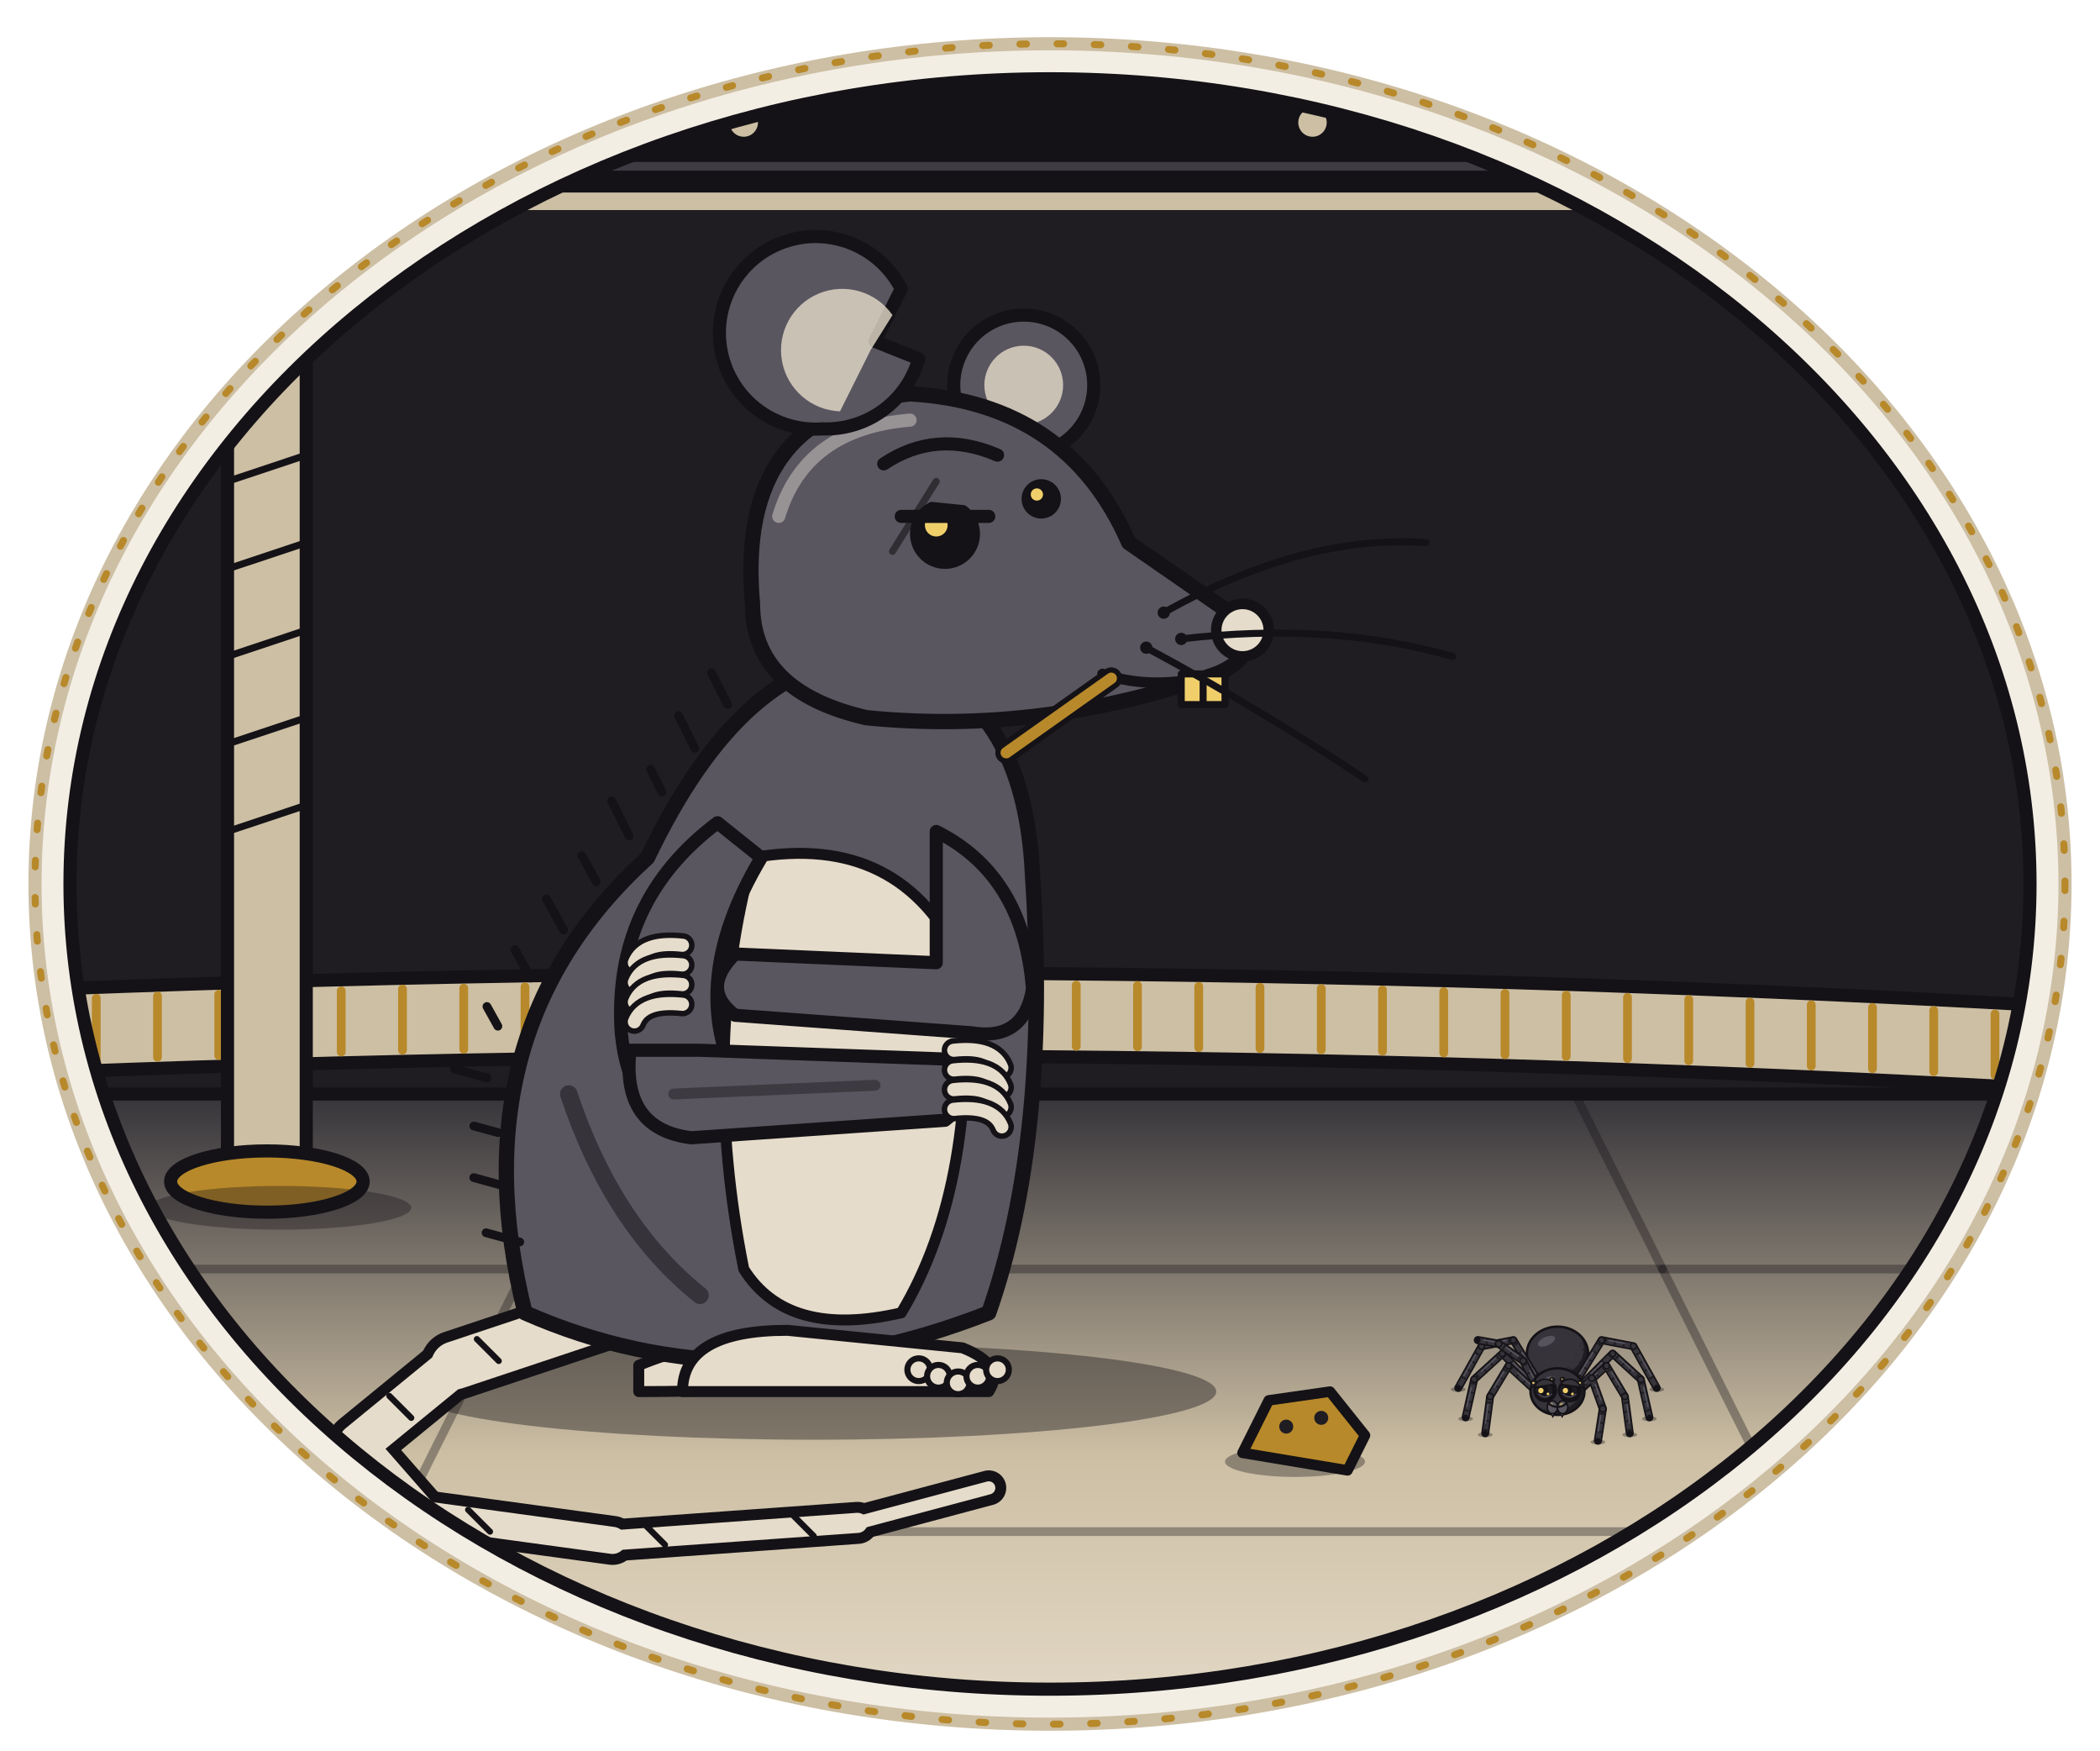
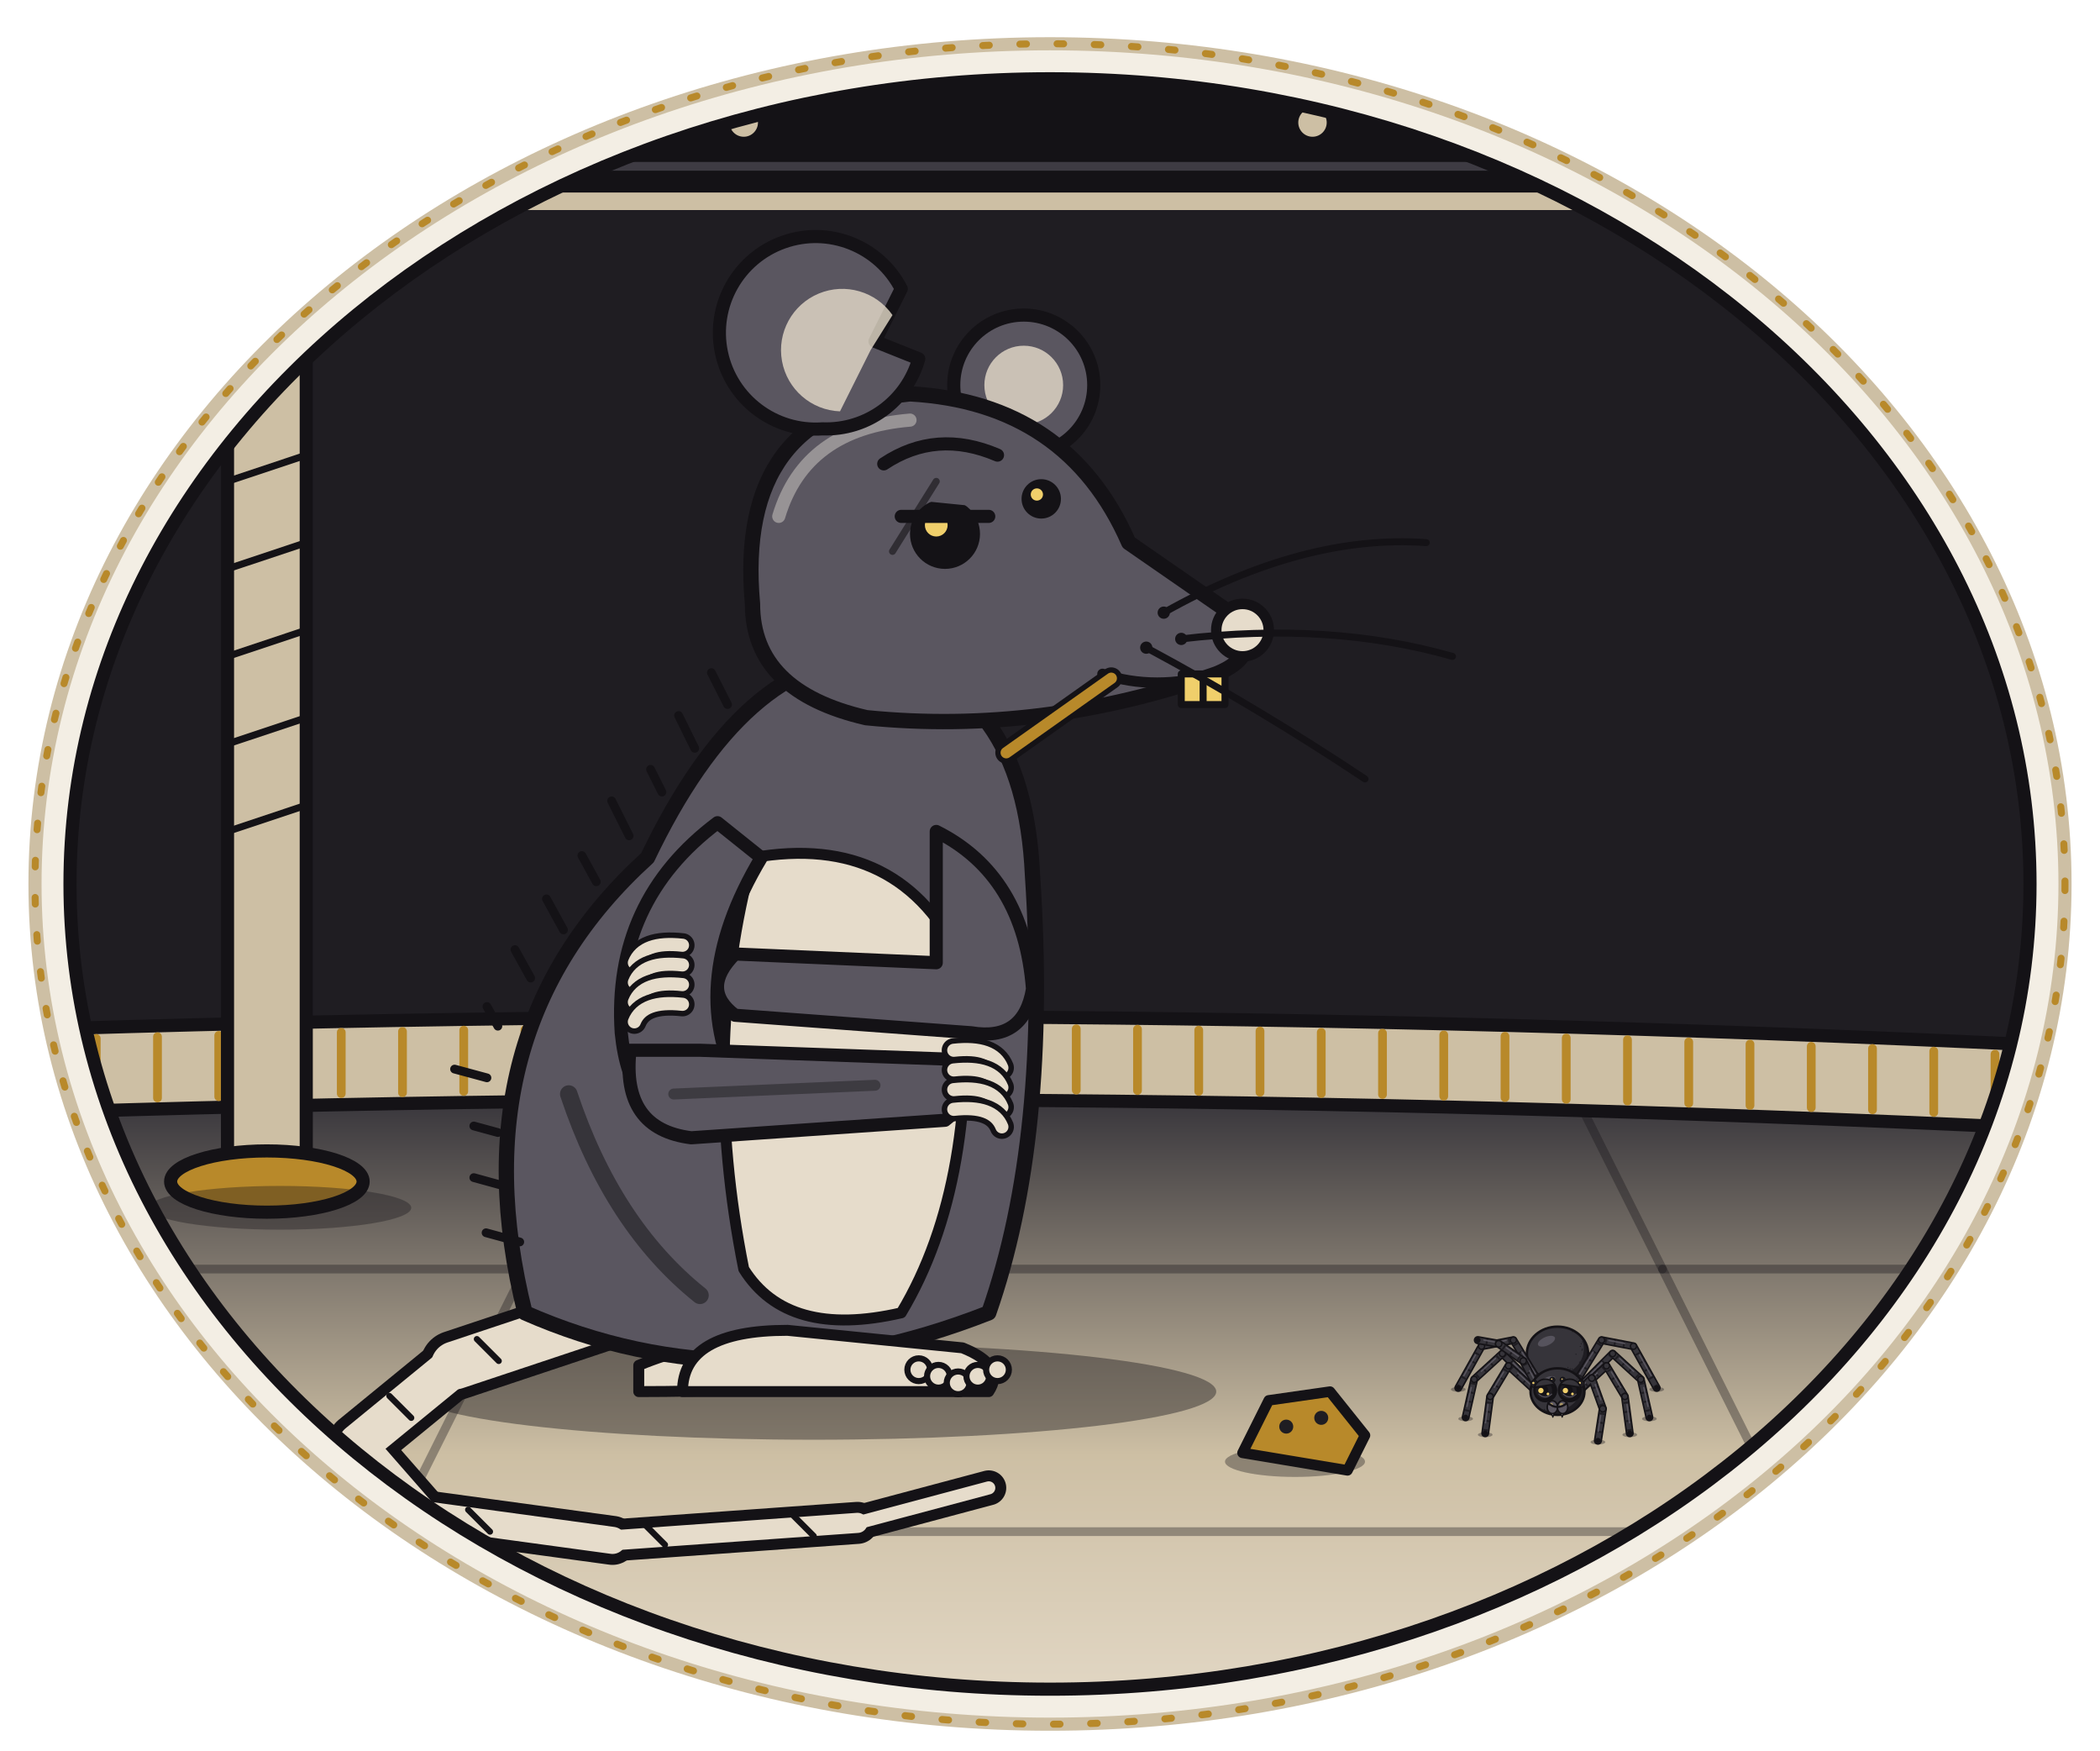
<svg xmlns="http://www.w3.org/2000/svg" viewBox="0 0 480 400" role="img" aria-labelledby="creature-rat-title">
  <defs>
    <linearGradient id="cr-rat-floor1" x1="0" y1="0" x2="0" y2="1">
      <stop offset="0" stop-color="#36343a" />
      <stop offset="0.55" stop-color="#cdbfa4" />
      <stop offset="1" stop-color="#e6dccb" />
    </linearGradient>
  </defs>
  <clipPath id="cr-rat-ov0">
    <ellipse cx="240" cy="202" rx="224" ry="184" fill="#000" />
  </clipPath>
  <ellipse cx="240" cy="202" rx="232" ry="192" fill="#f3eee4" stroke="#cdbfa4" stroke-width="3" />
  <ellipse cx="240" cy="202" rx="224" ry="184" fill="#e6dccb" stroke="#cdbfa4" stroke-width="2.5" />
  <g clip-path="url(#cr-rat-ov0)">
    <path d="M0 0 H480 V400 H0 Z" fill="#1f1d22" />
    <path d="M0 250 H480 V400 H0 Z" fill="url(#cr-rat-floor1)" />
    <path d="M0 250 L480 250" stroke="#141216" stroke-width="3" stroke-linecap="round" />
    <path d="M0 290 L480 290" stroke="#141216" stroke-width="2" stroke-linecap="round" opacity="0.35" />
    <path d="M150 250 L120 290" stroke="#141216" stroke-width="2" stroke-linecap="round" opacity="0.35" />
    <path d="M360 250 L380 290" stroke="#141216" stroke-width="2" stroke-linecap="round" opacity="0.35" />
    <path d="M0 350 L480 350" stroke="#141216" stroke-width="2" stroke-linecap="round" opacity="0.35" />
    <path d="M120 290 L90 350" stroke="#141216" stroke-width="2" stroke-linecap="round" opacity="0.35" />
    <path d="M380 290 L410 350" stroke="#141216" stroke-width="2" stroke-linecap="round" opacity="0.35" />
-     <path d="M0 236 Q240 226 480 240" fill="none" stroke="#141216" stroke-width="22" stroke-linecap="round" stroke-linejoin="round" />
-     <path d="M0 236 Q240 226 480 240" fill="none" stroke="#cdbfa4" stroke-width="16" stroke-linecap="round" stroke-linejoin="round" />
-     <path d="M8 228.7 v14M22 228.1 v14M36 227.6 v14M50 227.2 v14M64 226.8 v14M78 226.4 v14M92 226 v14M106 225.8 v14M120 225.5 v14M134 225.3 v14M148 225.1 v14M162 225 v14M176 224.9 v14M190 224.8 v14M204 224.8 v14M218 224.9 v14M232 224.9 v14M246 225.1 v14M260 225.2 v14M274 225.4 v14M288 225.6 v14M302 225.9 v14M316 226.2 v14M330 226.6 v14M344 227 v14M358 227.4 v14M372 227.9 v14M386 228.4 v14M400 229 v14M414 229.6 v14M428 230.2 v14M442 230.9 v14M456 231.7 v14M470 232.4 v14" fill="none" stroke="#b8892a" stroke-width="2" stroke-linecap="round" stroke-linejoin="round" />
+     <path d="M0 245 Q240 237 480 249" fill="none" stroke="#141216" stroke-width="22" stroke-linecap="round" stroke-linejoin="round" />
+     <path d="M0 245 Q240 237 480 249" fill="none" stroke="#cdbfa4" stroke-width="16" stroke-linecap="round" stroke-linejoin="round" />
+     <path d="M8 237.7 v14M22 237.3 v14M36 236.9 v14M50 236.6 v14M64 236.2 v14M78 235.9 v14M92 235.7 v14M106 235.4 v14M120 235.3 v14M134 235.1 v14M148 235 v14M162 234.9 v14M176 234.8 v14M190 234.8 v14M204 234.8 v14M218 234.9 v14M232 234.9 v14M246 235.1 v14M260 235.2 v14M274 235.4 v14M288 235.6 v14M302 235.9 v14M316 236.1 v14M330 236.5 v14M344 236.8 v14M358 237.2 v14M372 237.6 v14M386 238.1 v14M400 238.6 v14M414 239.1 v14M428 239.6 v14M442 240.2 v14M456 240.9 v14M470 241.5 v14" fill="none" stroke="#b8892a" stroke-width="2" stroke-linecap="round" stroke-linejoin="round" />
    <path d="M0 0 H480 V46 H0 Z" fill="#141216" />
    <path d="M0 46 H480" fill="none" stroke="#cdbfa4" stroke-width="4" stroke-linecap="round" stroke-linejoin="round" />
    <path d="M0 38 H480" fill="none" stroke="#5a5660" stroke-width="2" stroke-linecap="round" stroke-linejoin="round" opacity="0.6" />
    <circle cx="70" cy="28" r="4" fill="#cdbfa4" stroke="#141216" stroke-width="1.5" />
    <circle cx="170" cy="28" r="4" fill="#cdbfa4" stroke="#141216" stroke-width="1.5" />
    <circle cx="300" cy="28" r="4" fill="#cdbfa4" stroke="#141216" stroke-width="1.5" />
    <circle cx="410" cy="28" r="4" fill="#cdbfa4" stroke="#141216" stroke-width="1.5" />
    <path d="M52 46 H70 V268 H52 Z" fill="#cdbfa4" stroke="#141216" stroke-width="3" stroke-linecap="round" stroke-linejoin="round" />
    <path d="M52 90 l18 -6 M52 110 l18 -6 M52 130 l18 -6 M52 150 l18 -6 M52 170 l18 -6 M52 190 l18 -6" fill="none" stroke="#141216" stroke-width="1.6" stroke-linecap="round" stroke-linejoin="round" />
    <ellipse cx="61" cy="270" rx="22" ry="7" fill="#b8892a" stroke="#141216" stroke-width="3" />
    <ellipse cx="64" cy="276" rx="30" ry="5" fill="#141216" opacity="0.35" />
    <ellipse cx="296" cy="334" rx="16" ry="3.5" fill="#141216" opacity="0.35" />
    <path d="M284 332 l6 -12 l14 -2 l8 10 l-4 8 Z" fill="#b8892a" stroke="#141216" stroke-width="2.4" stroke-linecap="round" stroke-linejoin="round" />
    <circle cx="294" cy="326" r="1.6" fill="#1f1d22" />
    <circle cx="302" cy="324" r="1.6" fill="#1f1d22" />
    <ellipse cx="186" cy="318" rx="92" ry="11" fill="#141216" opacity="0.4" />
    <path d="M140 300 L104 312" stroke="#141216" stroke-width="16" stroke-linecap="round" />
    <path d="M104 312 L82 330" stroke="#141216" stroke-width="14.4" stroke-linecap="round" />
    <path d="M82 330 L96 346" stroke="#141216" stroke-width="12.8" stroke-linecap="round" />
    <path d="M96 346 L140 352" stroke="#141216" stroke-width="11.2" stroke-linecap="round" />
    <path d="M140 352 L196 348" stroke="#141216" stroke-width="9.6" stroke-linecap="round" />
    <path d="M196 348 L226 340" stroke="#141216" stroke-width="8" stroke-linecap="round" />
    <path d="M140 300 L104 312" stroke="#e6dccb" stroke-width="11" stroke-linecap="round" />
    <path d="M104 312 L82 330" stroke="#e6dccb" stroke-width="9.4" stroke-linecap="round" />
    <path d="M82 330 L96 346" stroke="#e6dccb" stroke-width="7.8" stroke-linecap="round" />
    <path d="M96 346 L140 352" stroke="#e6dccb" stroke-width="6.2" stroke-linecap="round" />
    <path d="M140 352 L196 348" stroke="#e6dccb" stroke-width="4.6" stroke-linecap="round" />
    <path d="M196 348 L226 340" stroke="#e6dccb" stroke-width="3" stroke-linecap="round" />
    <path d="M109 306 l5 5M89 319 l5 5M85 335 l5 5M107 345 l5 5M147 348 l5 5M181 346 l5 5" fill="none" stroke="#141216" stroke-width="1.4" stroke-linecap="round" stroke-linejoin="round" />
    <path d="M146 312 Q170 302 198 310 L200 316 Q170 318 146 318 Z" fill="#e6dccb" stroke="#141216" stroke-width="2.5" stroke-linecap="round" stroke-linejoin="round" />
    <path d="M120 300 Q104 236 148 196 Q170 150 200 150 Q234 156 236 200 Q240 260 226 300 Q170 322 120 300 Z" fill="#5a5660" stroke="#141216" stroke-width="3.5" stroke-linecap="round" stroke-linejoin="round" />
    <path d="M172 196 Q206 190 220 220 Q224 270 206 300 Q180 306 170 290 Q160 240 172 196 Z" fill="#e6dccb" stroke="#141216" stroke-width="2.5" stroke-linecap="round" stroke-linejoin="round" />
    <path d="M118.8 283.8 l-7.7 -2.1M116.3 271.3 l-8 -2.2M113.8 258.8 l-5.5 -1.5M111.3 246.3 l-7.4 -2M113.8 234.5 l-2.5 -4.5M121.3 223.5 l-3.6 -6.5M128.8 212.5 l-3.9 -7.1M136.3 201.5 l-3.3 -6M143.8 191 l-4 -8M151.3 181 l-2.6 -5.2M158.8 171 l-3.7 -7.5M166.3 161 l-3.7 -7.3" stroke="#141216" stroke-width="2" stroke-linecap="round" fill="none" />
    <path d="M130 250 Q140 280 160 296" fill="none" stroke="#36343a" stroke-width="4" stroke-linecap="round" stroke-linejoin="round" />
    <path d="M156 318 Q156 304 180 304 L220 308 Q230 312 226 318 Z" fill="#e6dccb" stroke="#141216" stroke-width="2.5" stroke-linecap="round" stroke-linejoin="round" />
    <circle cx="210" cy="313" r="2.6" fill="#e6dccb" stroke="#141216" stroke-width="1.4" />
    <circle cx="214.5" cy="314.5" r="2.6" fill="#e6dccb" stroke="#141216" stroke-width="1.4" />
    <circle cx="219" cy="316" r="2.6" fill="#e6dccb" stroke="#141216" stroke-width="1.4" />
    <circle cx="223.5" cy="314.5" r="2.6" fill="#e6dccb" stroke="#141216" stroke-width="1.4" />
    <circle cx="228" cy="313" r="2.6" fill="#e6dccb" stroke="#141216" stroke-width="1.4" />
    <path d="M214 190 Q234 200 236 226 Q234 238 222 236 L168 232 Q160 226 168 218 L214 220 Z" fill="#5a5660" stroke="#141216" stroke-width="3" stroke-linecap="round" stroke-linejoin="round" />
    <path d="M164 188 Q140 206 142 236 Q144 256 158 256 L170 250 Q156 226 174 196 Z" fill="#5a5660" stroke="#141216" stroke-width="3" stroke-linecap="round" stroke-linejoin="round" />
    <path d="M156 216 q-9 -1 -11 4" fill="none" stroke="#141216" stroke-width="5.5" stroke-linecap="round" stroke-linejoin="round" />
    <path d="M156 216 q-9 -1 -11 4" fill="none" stroke="#e6dccb" stroke-width="3" stroke-linecap="round" stroke-linejoin="round" />
    <path d="M156 220.5 q-9 -1 -11 4" fill="none" stroke="#141216" stroke-width="5.5" stroke-linecap="round" stroke-linejoin="round" />
    <path d="M156 220.5 q-9 -1 -11 4" fill="none" stroke="#e6dccb" stroke-width="3" stroke-linecap="round" stroke-linejoin="round" />
    <path d="M156 225 q-9 -1 -11 4" fill="none" stroke="#141216" stroke-width="5.5" stroke-linecap="round" stroke-linejoin="round" />
    <path d="M156 225 q-9 -1 -11 4" fill="none" stroke="#e6dccb" stroke-width="3" stroke-linecap="round" stroke-linejoin="round" />
    <path d="M156 229.5 q-9 -1 -11 4" fill="none" stroke="#141216" stroke-width="5.5" stroke-linecap="round" stroke-linejoin="round" />
    <path d="M156 229.5 q-9 -1 -11 4" fill="none" stroke="#e6dccb" stroke-width="3" stroke-linecap="round" stroke-linejoin="round" />
    <path d="M144 240 Q142 258 158 260 L216 256 Q224 250 216 242 L160 240 Z" fill="#5a5660" stroke="#141216" stroke-width="3" stroke-linecap="round" stroke-linejoin="round" />
    <path d="M218 240 q9 -1 11 4" fill="none" stroke="#141216" stroke-width="5.5" stroke-linecap="round" stroke-linejoin="round" />
    <path d="M218 240 q9 -1 11 4" fill="none" stroke="#e6dccb" stroke-width="3" stroke-linecap="round" stroke-linejoin="round" />
    <path d="M218 244.5 q9 -1 11 4" fill="none" stroke="#141216" stroke-width="5.5" stroke-linecap="round" stroke-linejoin="round" />
    <path d="M218 244.5 q9 -1 11 4" fill="none" stroke="#e6dccb" stroke-width="3" stroke-linecap="round" stroke-linejoin="round" />
    <path d="M218 249 q9 -1 11 4" fill="none" stroke="#141216" stroke-width="5.5" stroke-linecap="round" stroke-linejoin="round" />
    <path d="M218 249 q9 -1 11 4" fill="none" stroke="#e6dccb" stroke-width="3" stroke-linecap="round" stroke-linejoin="round" />
    <path d="M218 253.5 q9 -1 11 4" fill="none" stroke="#141216" stroke-width="5.5" stroke-linecap="round" stroke-linejoin="round" />
    <path d="M218 253.5 q9 -1 11 4" fill="none" stroke="#e6dccb" stroke-width="3" stroke-linecap="round" stroke-linejoin="round" />
    <path d="M154 250 L200 248" fill="none" stroke="#36343a" stroke-width="2.5" stroke-linecap="round" stroke-linejoin="round" opacity="0.8" />
    <circle cx="234" cy="88" r="16" fill="#5a5660" stroke="#141216" stroke-width="3" />
    <circle cx="234" cy="88" r="9" fill="#e6dccb" opacity="0.8" />
    <path d="M172 138 Q168 94 208 90 Q244 92 258 124 L284 142 Q288 150 278 154 Q238 168 198 164 Q172 158 172 138 Z" fill="#5a5660" stroke="#141216" stroke-width="3.5" stroke-linecap="round" stroke-linejoin="round" />
    <path d="M178 118 Q184 98 208 96" fill="none" stroke="#f3eee4" stroke-width="3" stroke-linecap="round" stroke-linejoin="round" opacity="0.4" />
    <path d="M188 98 A22 22 0 1 1 206 66 L200 78 L210 82 A22 22 0 0 1 188 98 Z" fill="#5a5660" stroke="#141216" stroke-width="3" stroke-linecap="round" stroke-linejoin="round" />
    <path d="M192 94 A14 14 0 1 1 204 72 L199 80 Z" fill="#e6dccb" opacity="0.8" />
    <circle cx="284" cy="144" r="6" fill="#e6dccb" stroke="#141216" stroke-width="2.4" />
    <circle cx="238" cy="114" r="4.5" fill="#141216" />
    <circle cx="237" cy="113" r="1.4" fill="#f0cf6b" />
    <circle cx="216" cy="122" r="8" fill="#141216" />
    <circle cx="214" cy="120" r="2.6" fill="#f0cf6b" />
    <path d="M206 118 L226 118" fill="none" stroke="#141216" stroke-width="3" stroke-linecap="round" stroke-linejoin="round" />
    <path d="M206 114 L226 116 L226 110 L206 110 Z" fill="#5a5660" />
    <path d="M202 106 q12 -8 26 -2" fill="none" stroke="#141216" stroke-width="3" stroke-linecap="round" stroke-linejoin="round" />
    <path d="M204 126 l10 -16" fill="none" stroke="#141216" stroke-width="1.6" stroke-linecap="round" stroke-linejoin="round" opacity="0.6" />
    <path d="M278 154 Q264 158 252 154" fill="none" stroke="#141216" stroke-width="2.4" stroke-linecap="round" stroke-linejoin="round" />
    <path d="M270 154 h5 v7 h-5 Z M275 154 h5 v7 h-5 Z" fill="#f0cf6b" stroke="#141216" stroke-width="1.6" stroke-linecap="round" stroke-linejoin="round" />
    <path d="M254 155 L230 172" fill="none" stroke="#141216" stroke-width="5" stroke-linecap="round" stroke-linejoin="round" />
    <path d="M254 155 L230 172" fill="none" stroke="#b8892a" stroke-width="2.6" stroke-linecap="round" stroke-linejoin="round" />
    <circle cx="266" cy="140" r="1.4" fill="#141216" />
    <circle cx="270" cy="146" r="1.4" fill="#141216" />
    <circle cx="262" cy="148" r="1.4" fill="#141216" />
    <path d="M266 140 Q298 122 326 124 M270 146 Q304 142 332 150 M262 148 Q288 162 312 178" fill="none" stroke="#141216" stroke-width="1.6" stroke-linecap="round" stroke-linejoin="round" />
  </g>
  <ellipse cx="240" cy="202" rx="224" ry="184" fill="none" stroke="#141216" stroke-width="3" />
  <ellipse cx="240" cy="202" rx="232" ry="192" fill="none" stroke="#b8892a" stroke-width="1.6" stroke-dasharray="1.5 7" stroke-linecap="round" />
  <g transform="translate(356 318) rotate(0) scale(0.14 0.14)">
    <ellipse cx="66" cy="82.4" rx="12" ry="4" fill="#141216" opacity="0.35" />
    <ellipse cx="118" cy="70.4" rx="12" ry="4" fill="#141216" opacity="0.35" />
    <ellipse cx="150" cy="44.4" rx="12" ry="4" fill="#141216" opacity="0.35" />
    <ellipse cx="162" cy="-3.6" rx="12" ry="4" fill="#141216" opacity="0.35" />
    <ellipse cx="-118" cy="70.4" rx="12" ry="4" fill="#141216" opacity="0.35" />
    <ellipse cx="-150" cy="44.4" rx="12" ry="4" fill="#141216" opacity="0.35" />
    <ellipse cx="-162" cy="-3.6" rx="12" ry="4" fill="#141216" opacity="0.35" />
    <g transform="rotate(0 0 -62)">
      <clipPath id="cr-rat-c2">
        <ellipse cx="0" cy="-62" rx="50" ry="44" fill="#000" />
      </clipPath>
      <ellipse cx="0" cy="-62" rx="50" ry="44" fill="#1f1d22" />
      <g clip-path="url(#cr-rat-c2)">
        <ellipse cx="-8" cy="-69.9" rx="51" ry="44.9" fill="#36343a" />
        <path d="M23.9 -36.9h0M36 -48.1h0M24.5 -97.9h0M5 -29.3h0M-25.9 -30.8h0M30.2 -61h0M40 -67.5h0M40.6 -69.2h0M37.2 -73.8h0M19.5 -35.4h0M-27.3 -31.3h0M-28.1 -30.4h0M-18.5 -33.8h0M17.1 -39.4h0M40.7 -81.2h0M20.8 -37.3h0M38.8 -78.1h0" stroke="#1f1d22" stroke-width="1.9" stroke-linecap="round" />
        <ellipse cx="-18" cy="-82.2" rx="15" ry="7" fill="#5a5660" transform="rotate(-24 -18 -82.2)" opacity="0.9" />
      </g>
      <ellipse cx="0" cy="-62" rx="50" ry="44" fill="none" stroke="#141216" stroke-width="4" />
    </g>
    <g>
      <path d="M28 -12 L72 -84 L124 -74 L162 -6" fill="none" stroke="#141216" stroke-width="13" stroke-linecap="round" stroke-linejoin="round" />
      <path d="M28 -12 L72 -84 L124 -74 L162 -6" fill="none" stroke="#36343a" stroke-width="8" stroke-linecap="round" stroke-linejoin="round" />
      <path d="M28 -12 L72 -84 L124 -74 L162 -6" fill="none" stroke="#1f1d22" stroke-width="8" stroke-dasharray="3 12" stroke-linejoin="round" />
      <path d="M36.2 -28.8 L58.2 -64.8M83.8 -83.5 L109.8 -78.5M133.9 -59.9 L152.9 -25.9" stroke="#5a5660" stroke-width="2.1" stroke-linecap="round" fill="none" />
      <circle cx="72" cy="-84" r="5" fill="#36343a" stroke="#141216" stroke-width="2.2" />
      <circle cx="124" cy="-74" r="5" fill="#36343a" stroke="#141216" stroke-width="2.2" />
      <circle cx="162" cy="-6" r="4.4" fill="#141216" />
    </g>
    <g>
      <path d="M-28 -12 L-72 -84 L-124 -74 L-162 -6" fill="none" stroke="#141216" stroke-width="13" stroke-linecap="round" stroke-linejoin="round" />
      <path d="M-28 -12 L-72 -84 L-124 -74 L-162 -6" fill="none" stroke="#36343a" stroke-width="8" stroke-linecap="round" stroke-linejoin="round" />
      <path d="M-28 -12 L-72 -84 L-124 -74 L-162 -6" fill="none" stroke="#1f1d22" stroke-width="8" stroke-dasharray="3 12" stroke-linejoin="round" />
      <path d="M-36.2 -28.8 L-58.2 -64.8M-83.8 -83.5 L-109.8 -78.5M-133.9 -59.9 L-152.9 -25.9" stroke="#5a5660" stroke-width="2.1" stroke-linecap="round" fill="none" />
      <circle cx="-72" cy="-84" r="5" fill="#36343a" stroke="#141216" stroke-width="2.2" />
      <circle cx="-124" cy="-74" r="5" fill="#36343a" stroke="#141216" stroke-width="2.2" />
      <circle cx="-162" cy="-6" r="4.4" fill="#141216" />
    </g>
    <g>
      <path d="M32 -4 L90 -62 L136 -20 L150 42" fill="none" stroke="#141216" stroke-width="13" stroke-linecap="round" stroke-linejoin="round" />
      <path d="M32 -4 L90 -62 L136 -20 L150 42" fill="none" stroke="#36343a" stroke-width="8" stroke-linecap="round" stroke-linejoin="round" />
      <path d="M32 -4 L90 -62 L136 -20 L150 42" fill="none" stroke="#1f1d22" stroke-width="8" stroke-dasharray="3 12" stroke-linejoin="round" />
      <path d="M43.5 -18 L72.5 -47M101.3 -54.1 L124.3 -33.1M140.8 -6.7 L147.8 24.3" stroke="#5a5660" stroke-width="2.1" stroke-linecap="round" fill="none" />
      <circle cx="90" cy="-62" r="5" fill="#36343a" stroke="#141216" stroke-width="2.2" />
      <circle cx="136" cy="-20" r="5" fill="#36343a" stroke="#141216" stroke-width="2.2" />
      <circle cx="150" cy="42" r="4.4" fill="#141216" />
    </g>
    <g>
      <path d="M-32 -4 L-90 -62 L-136 -20 L-150 42" fill="none" stroke="#141216" stroke-width="13" stroke-linecap="round" stroke-linejoin="round" />
      <path d="M-32 -4 L-90 -62 L-136 -20 L-150 42" fill="none" stroke="#36343a" stroke-width="8" stroke-linecap="round" stroke-linejoin="round" />
      <path d="M-32 -4 L-90 -62 L-136 -20 L-150 42" fill="none" stroke="#1f1d22" stroke-width="8" stroke-dasharray="3 12" stroke-linejoin="round" />
      <path d="M-43.5 -18 L-72.5 -47M-101.3 -54.1 L-124.3 -33.1M-140.8 -6.7 L-147.8 24.3" stroke="#5a5660" stroke-width="2.1" stroke-linecap="round" fill="none" />
      <circle cx="-90" cy="-62" r="5" fill="#36343a" stroke="#141216" stroke-width="2.2" />
      <circle cx="-136" cy="-20" r="5" fill="#36343a" stroke="#141216" stroke-width="2.2" />
      <circle cx="-150" cy="42" r="4.4" fill="#141216" />
    </g>
    <g>
      <path d="M30 4 L80 -42 L110 8 L118 68" fill="none" stroke="#141216" stroke-width="13" stroke-linecap="round" stroke-linejoin="round" />
      <path d="M30 4 L80 -42 L110 8 L118 68" fill="none" stroke="#36343a" stroke-width="8" stroke-linecap="round" stroke-linejoin="round" />
      <path d="M30 4 L80 -42 L110 8 L118 68" fill="none" stroke="#1f1d22" stroke-width="8" stroke-dasharray="3 12" stroke-linejoin="round" />
      <path d="M39.8 -7.4 L64.8 -30.4M88.1 -31.9 L103.1 -6.9M113.5 21 L117.5 51" stroke="#5a5660" stroke-width="2.1" stroke-linecap="round" fill="none" />
      <circle cx="80" cy="-42" r="5" fill="#36343a" stroke="#141216" stroke-width="2.2" />
      <circle cx="110" cy="8" r="5" fill="#36343a" stroke="#141216" stroke-width="2.2" />
      <circle cx="118" cy="68" r="4.4" fill="#141216" />
    </g>
    <g>
      <path d="M-30 4 L-80 -42 L-110 8 L-118 68" fill="none" stroke="#141216" stroke-width="13" stroke-linecap="round" stroke-linejoin="round" />
      <path d="M-30 4 L-80 -42 L-110 8 L-118 68" fill="none" stroke="#36343a" stroke-width="8" stroke-linecap="round" stroke-linejoin="round" />
      <path d="M-30 4 L-80 -42 L-110 8 L-118 68" fill="none" stroke="#1f1d22" stroke-width="8" stroke-dasharray="3 12" stroke-linejoin="round" />
      <path d="M-39.8 -7.4 L-64.8 -30.4M-88.1 -31.9 L-103.1 -6.9M-113.5 21 L-117.5 51" stroke="#5a5660" stroke-width="2.1" stroke-linecap="round" fill="none" />
      <circle cx="-80" cy="-42" r="5" fill="#36343a" stroke="#141216" stroke-width="2.2" />
      <circle cx="-110" cy="8" r="5" fill="#36343a" stroke="#141216" stroke-width="2.2" />
      <circle cx="-118" cy="68" r="4.4" fill="#141216" />
    </g>
    <g>
      <path d="M24 10 L56 -22 L74 28 L66 80" fill="none" stroke="#141216" stroke-width="13.4" stroke-linecap="round" stroke-linejoin="round" />
      <path d="M24 10 L56 -22 L74 28 L66 80" fill="none" stroke="#36343a" stroke-width="8.4" stroke-linecap="round" stroke-linejoin="round" />
      <path d="M24 10 L56 -22 L74 28 L66 80" fill="none" stroke="#1f1d22" stroke-width="8.4" stroke-dasharray="3 12" stroke-linejoin="round" />
      <path d="M29.7 1.7 L45.7 -14.3M61.7 -11.6 L70.7 13.4M70.4 39.2 L66.4 65.2" stroke="#5a5660" stroke-width="2.2" stroke-linecap="round" fill="none" />
      <circle cx="56" cy="-22" r="5.2" fill="#36343a" stroke="#141216" stroke-width="2.2" />
      <circle cx="74" cy="28" r="5.2" fill="#36343a" stroke="#141216" stroke-width="2.2" />
      <circle cx="66" cy="80" r="4.5" fill="#141216" />
    </g>
    <g>
      <path d="M-24 10 L-56 -50 L-96 -78 L-130 -84" fill="none" stroke="#141216" stroke-width="13.4" stroke-linecap="round" stroke-linejoin="round" />
      <path d="M-24 10 L-56 -50 L-96 -78 L-130 -84" fill="none" stroke="#36343a" stroke-width="8.4" stroke-linecap="round" stroke-linejoin="round" />
      <path d="M-24 10 L-56 -50 L-96 -78 L-130 -84" fill="none" stroke="#1f1d22" stroke-width="8.4" stroke-dasharray="3 12" stroke-linejoin="round" />
      <path d="M-29.4 -4.1 L-45.4 -34.1M-63.7 -57.7 L-83.7 -71.7M-103.2 -81.1 L-120.2 -84.1" stroke="#5a5660" stroke-width="2.2" stroke-linecap="round" fill="none" />
      <circle cx="-56" cy="-50" r="5.2" fill="#36343a" stroke="#141216" stroke-width="2.2" />
      <circle cx="-96" cy="-78" r="5.2" fill="#36343a" stroke="#141216" stroke-width="2.2" />
      <circle cx="-130" cy="-84" r="4.5" fill="#141216" />
    </g>
    <g transform="rotate(0 0 0)">
      <clipPath id="cr-rat-c3">
        <ellipse cx="0" cy="0" rx="44" ry="38" fill="#000" />
      </clipPath>
      <ellipse cx="0" cy="0" rx="44" ry="38" fill="#1f1d22" />
      <g clip-path="url(#cr-rat-c3)">
        <ellipse cx="-7" cy="-6.8" rx="44.9" ry="38.8" fill="#36343a" />
        <path d="M32 7.8h0M2.7 25.7h0M-21.4 29h0M-6.7 29.6h0M28.8 14.4h0M35.4 -15.9h0M8.3 23.8h0M32.3 3.1h0M32.7 9.9h0M31.8 7.7h0M31.7 -24.5h0M31.7 -20.3h0" stroke="#1f1d22" stroke-width="1.8" stroke-linecap="round" />
        <ellipse cx="-15.8" cy="-17.5" rx="13.2" ry="6.1" fill="#5a5660" transform="rotate(-24 -15.8 -17.5)" opacity="0.9" />
      </g>
      <ellipse cx="0" cy="0" rx="44" ry="38" fill="none" stroke="#141216" stroke-width="4" />
    </g>
    <path d="M-10.6 33.2 l3 8.5 l2.6 -7.6 Z" fill="#f3eee4" stroke="#141216" stroke-width="2" stroke-linecap="round" stroke-linejoin="round" />
    <path d="M10.6 33.2 l-3 8.5 l-2.5 -7.6 Z" fill="#f3eee4" stroke="#141216" stroke-width="2" stroke-linecap="round" stroke-linejoin="round" />
    <ellipse cx="-8.3" cy="25.5" rx="8.5" ry="10.5" fill="#5a5660" stroke="#141216" stroke-width="2.6" />
    <ellipse cx="8.3" cy="25.5" rx="8.5" ry="10.5" fill="#5a5660" stroke="#141216" stroke-width="2.6" />
    <ellipse cx="-10.2" cy="21.3" rx="3" ry="2.7" fill="#f0cf6b" opacity="0.55" />
    <ellipse cx="6.5" cy="21.3" rx="3" ry="2.7" fill="#f0cf6b" opacity="0.55" />
    <circle cx="-8.4" cy="-19.3" r="5" fill="#141216" />
    <circle cx="-8.4" cy="-19.3" r="3.4" fill="#1f1d22" />
    <circle cx="-9.4" cy="-20.4" r="1.2" fill="#f0cf6b" />
    <circle cx="8.4" cy="-19.3" r="5" fill="#141216" />
    <circle cx="8.4" cy="-19.3" r="3.4" fill="#1f1d22" />
    <circle cx="7.4" cy="-20.4" r="1.2" fill="#f0cf6b" />
    <circle cx="-37.8" cy="-12.5" r="6.7" fill="#141216" />
    <circle cx="-37.8" cy="-12.5" r="5.1" fill="#1f1d22" />
    <circle cx="-39.4" cy="-14.1" r="1.8" fill="#f0cf6b" />
    <circle cx="37.9" cy="-12.5" r="6.7" fill="#141216" />
    <circle cx="37.9" cy="-12.5" r="5.1" fill="#1f1d22" />
    <circle cx="36.3" cy="-14.1" r="1.8" fill="#f0cf6b" />
    <circle cx="-20" cy="-2" r="19.6" fill="#141216" />
    <clipPath id="cr-rat-e4">
      <circle cx="-20" cy="-2" r="17" fill="#000" />
    </clipPath>
    <g clip-path="url(#cr-rat-e4)">
      <circle cx="-20" cy="-2" r="17" fill="#141216" />
      <circle cx="-22.4" cy="-2" r="13.6" fill="#1f1d22" />
      <circle cx="-23.4" cy="-2" r="8.5" fill="#141216" />
      <path d="M-30.5 4.1 Q-20 13.6 -9.5 4.1" fill="none" stroke="#5a5660" stroke-width="1.7" stroke-linecap="round" stroke-linejoin="round" opacity="0.9" />
      <circle cx="-27.1" cy="-1.7" r="4.4" fill="#f0cf6b" />
      <circle cx="-15.6" cy="3.8" r="2.2" fill="#f0cf6b" />
      <path d="M-1.3 -22.4 L-1.3 -12.5 L-38.7 -6.8 L-38.7 -22.4 Z" fill="#36343a" />
      <path d="M-1.3 -12.5 L-38.7 -6.8" fill="none" stroke="#141216" stroke-width="2.72" stroke-linecap="round" stroke-linejoin="round" />
    </g>
    <circle cx="20" cy="-2" r="19.6" fill="#141216" />
    <clipPath id="cr-rat-e5">
      <circle cx="20" cy="-2" r="17" fill="#000" />
    </clipPath>
    <g clip-path="url(#cr-rat-e5)">
      <circle cx="20" cy="-2" r="17" fill="#141216" />
      <circle cx="17.6" cy="-2" r="13.6" fill="#1f1d22" />
      <circle cx="16.6" cy="-2" r="8.5" fill="#141216" />
      <path d="M9.5 4.1 Q20 13.6 30.5 4.1" fill="none" stroke="#5a5660" stroke-width="1.7" stroke-linecap="round" stroke-linejoin="round" opacity="0.9" />
      <circle cx="12.9" cy="-1.7" r="4.4" fill="#f0cf6b" />
      <circle cx="24.4" cy="3.8" r="2.2" fill="#f0cf6b" />
      <path d="M1.3 -22.4 L1.3 -12.5 L38.7 -6.8 L38.7 -22.4 Z" fill="#36343a" />
      <path d="M1.3 -12.5 L38.7 -6.8" fill="none" stroke="#141216" stroke-width="2.72" stroke-linecap="round" stroke-linejoin="round" />
    </g>
    <path d="M-15.3 19 Q0 31.2 15.3 19" fill="none" stroke="#141216" stroke-width="3.4" stroke-linecap="round" stroke-linejoin="round" />
  </g>
</svg>
